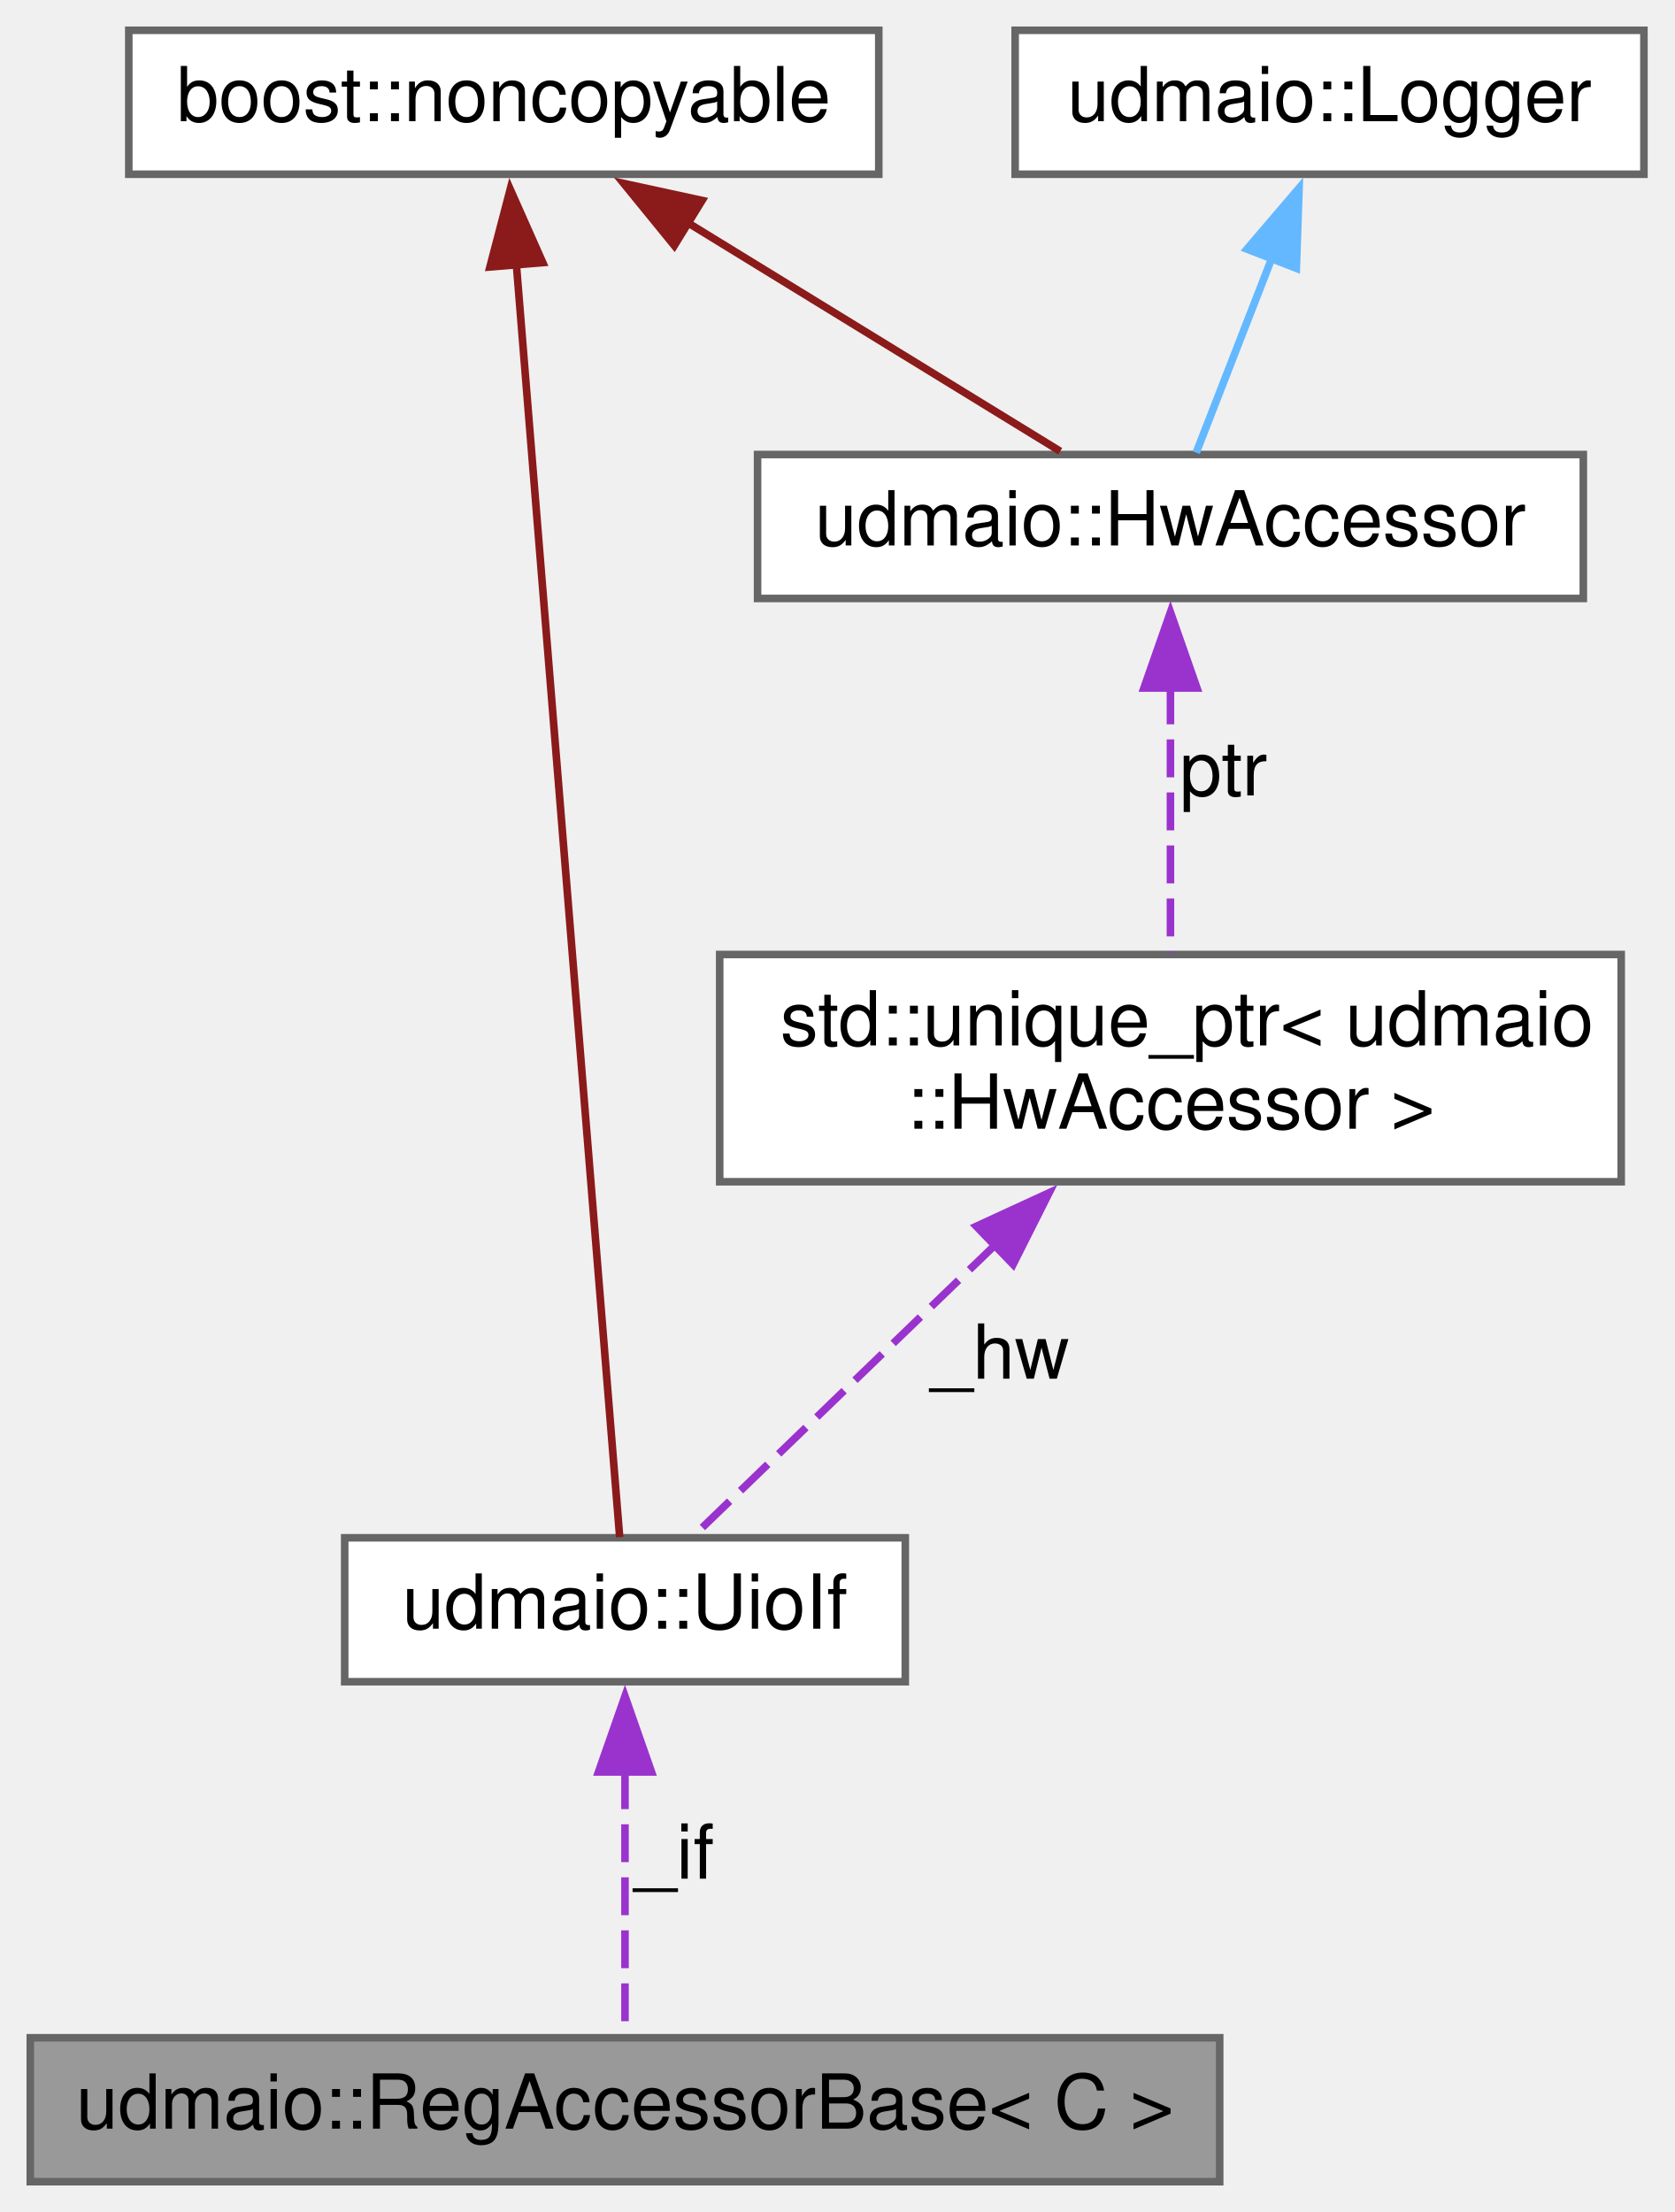
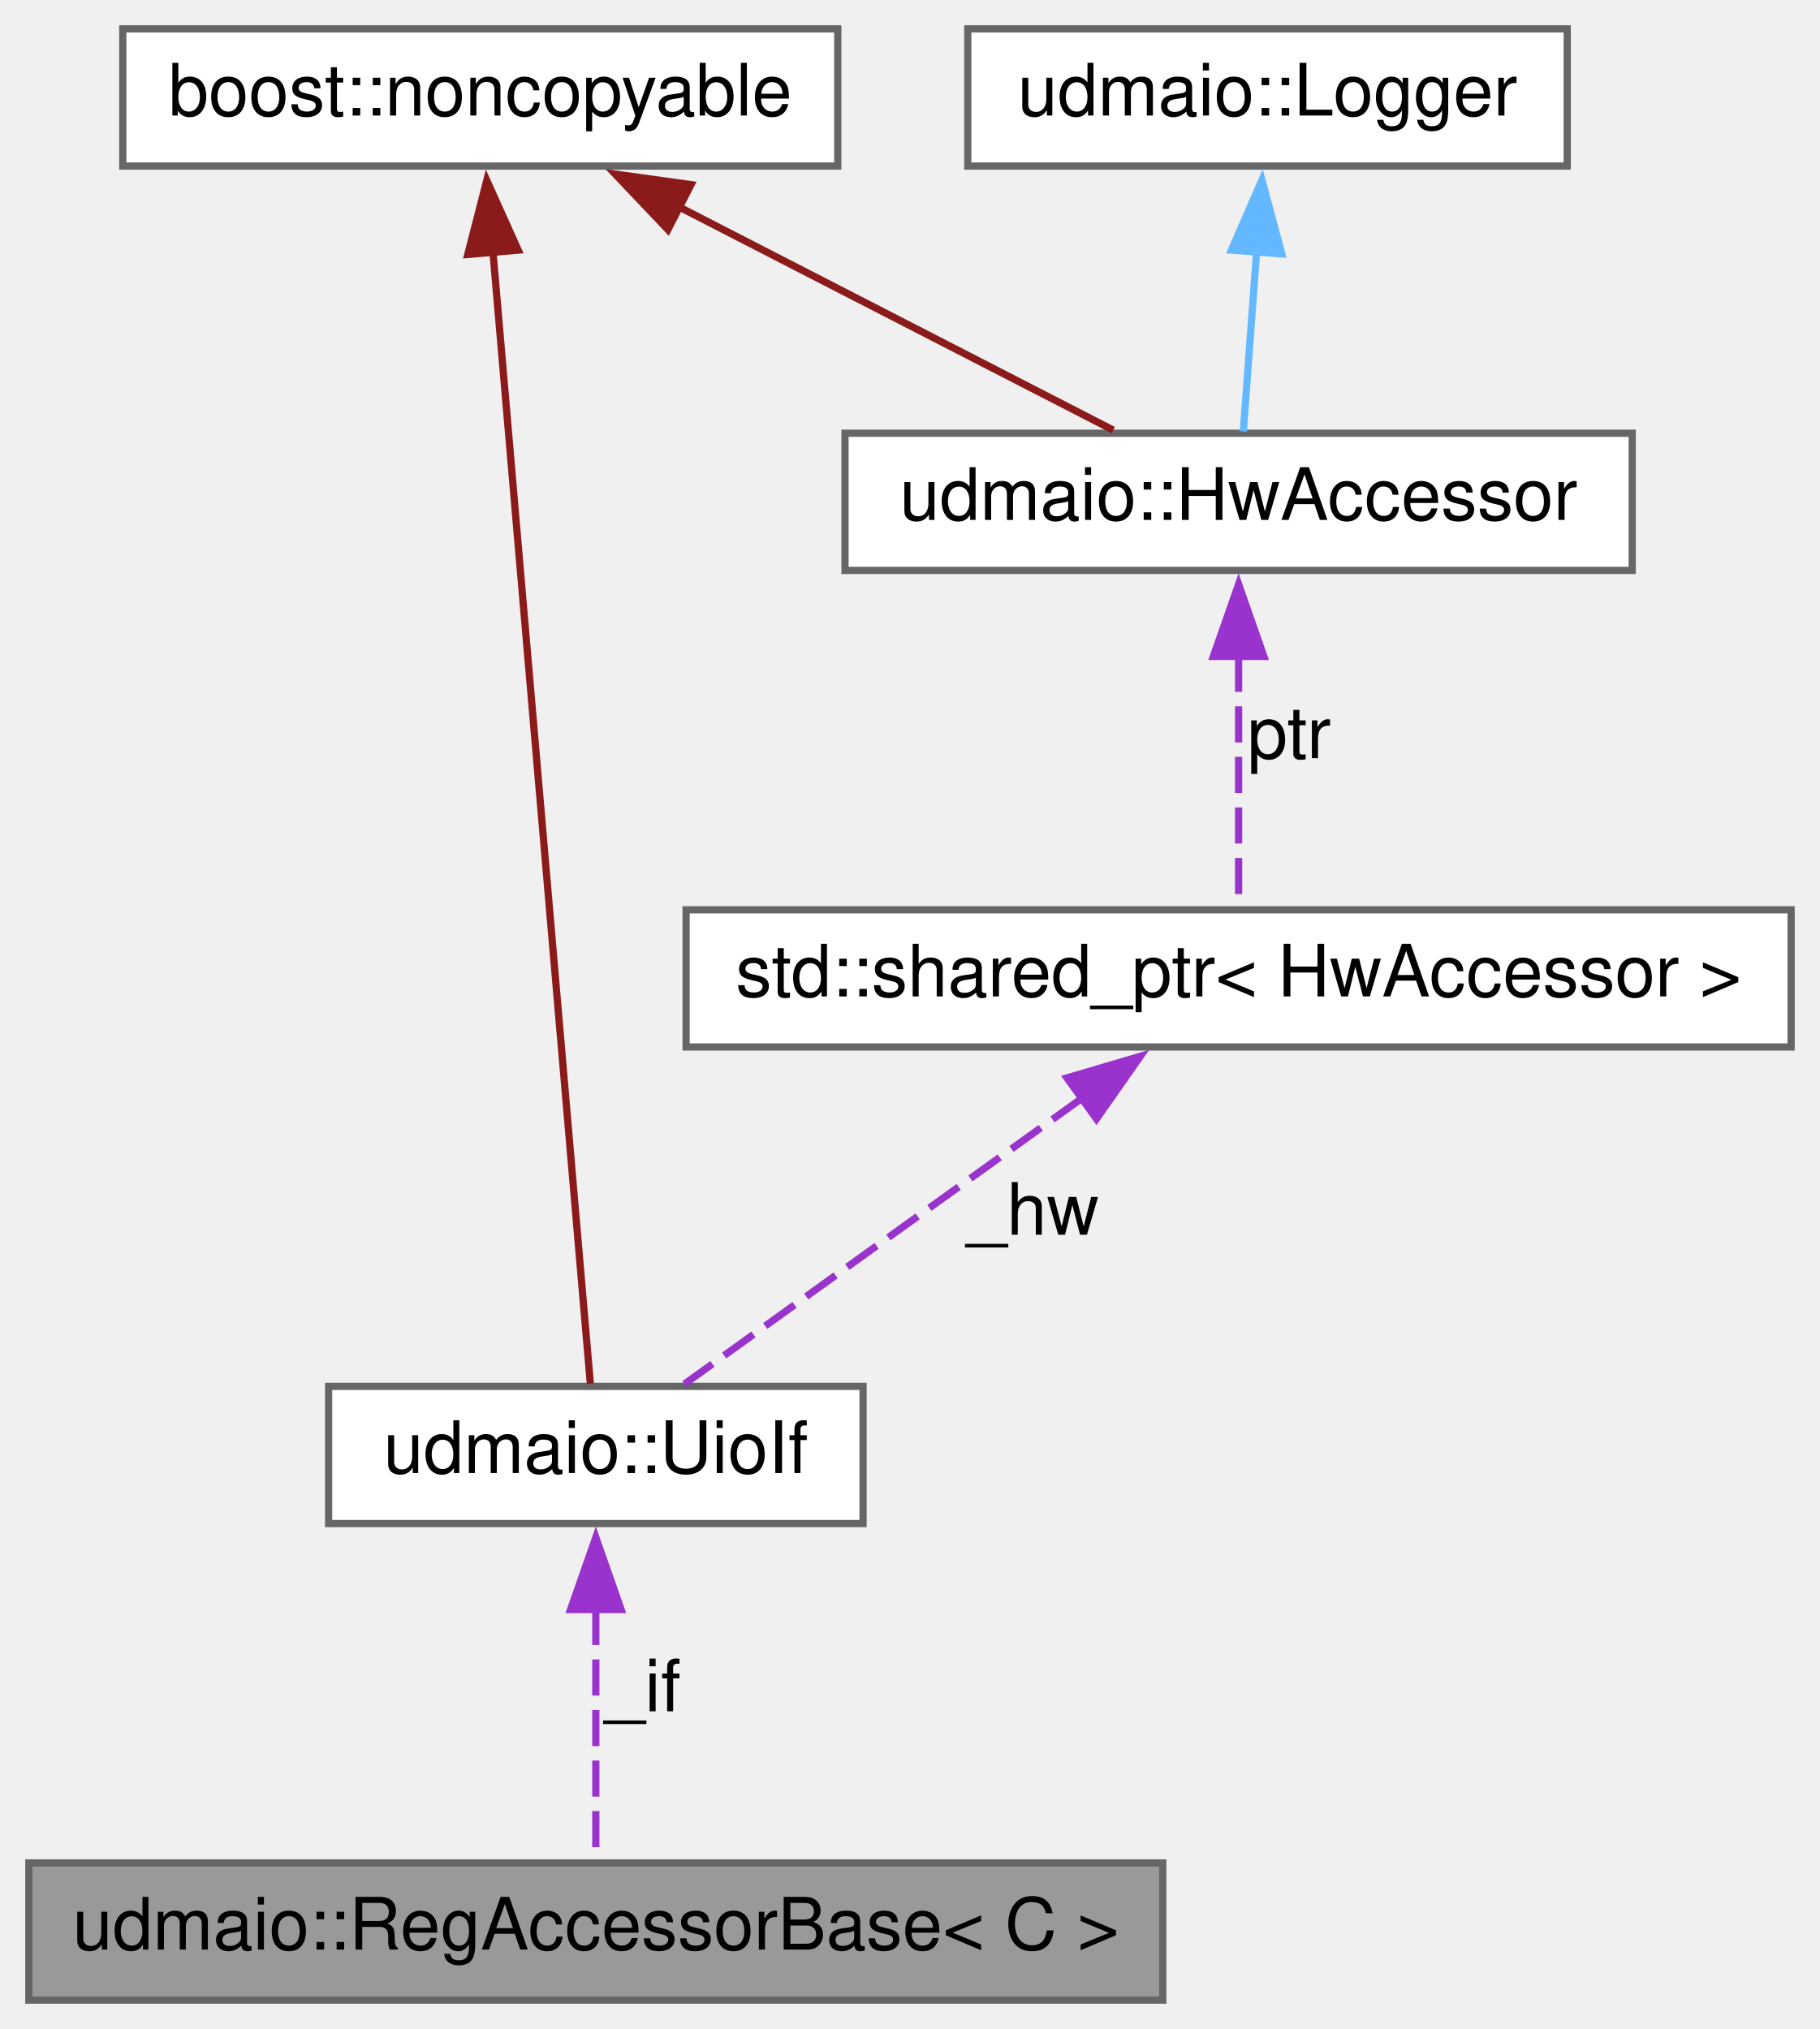
- <svg xmlns="http://www.w3.org/2000/svg" xmlns:xlink="http://www.w3.org/1999/xlink" width="221pt" height="292pt" viewBox="0.00 0.00 221.00 292.00">
-   <g id="graph0" class="graph" transform="scale(1 1) rotate(0) translate(4 288)">
+ <svg xmlns="http://www.w3.org/2000/svg" xmlns:xlink="http://www.w3.org/1999/xlink" width="252pt" height="281pt" viewBox="0.00 0.00 252.00 281.00">
+   <g id="graph0" class="graph" transform="scale(1 1) rotate(0) translate(4 277)">
    <g id="node1" class="node">
      <g id="a_node1">
        <a xlink:title="Base class implementing register access. Only used by subclasses, not used directly.">
          <polygon fill="#999999" stroke="#666666" points="157,-19 0,-19 0,0 157,0 157,-19" />
          <text text-anchor="middle" x="78.5" y="-7" font-family="Helvetica,sans-Serif" font-size="10.00">udmaio::RegAccessorBase&lt; C &gt;</text>
        </a>
      </g>
    </g>
    <g id="node2" class="node">
      <g id="a_node2">
        <a xlink:href="classudmaio_1_1_uio_if.html" target="_top" xlink:title="Base class for UIO interfaces.">
          <polygon fill="white" stroke="#666666" points="115.5,-85 41.5,-85 41.5,-66 115.5,-66 115.5,-85" />
          <text text-anchor="middle" x="78.5" y="-73" font-family="Helvetica,sans-Serif" font-size="10.00">udmaio::UioIf</text>
        </a>
      </g>
    </g>
    <g id="edge1" class="edge">
      <path fill="none" stroke="#9a32cd" stroke-dasharray="5,2" d="M78.5,-54.18C78.5,-42.44 78.5,-28.27 78.5,-19.32" />
      <polygon fill="#9a32cd" stroke="#9a32cd" points="75,-54.09 78.5,-64.09 82,-54.09 75,-54.09" />
      <text text-anchor="middle" x="85" y="-40" font-family="Helvetica,sans-Serif" font-size="10.00"> _if</text>
    </g>
    <g id="node3" class="node">
      <g id="a_node3">
        <a xlink:title=" ">
-           <polygon fill="white" stroke="#666666" points="112,-284 13,-284 13,-265 112,-265 112,-284" />
-           <text text-anchor="middle" x="62.5" y="-272" font-family="Helvetica,sans-Serif" font-size="10.00">boost::noncopyable</text>
+           <polygon fill="white" stroke="#666666" points="112,-273 13,-273 13,-254 112,-254 112,-273" />
+           <text text-anchor="middle" x="62.5" y="-261" font-family="Helvetica,sans-Serif" font-size="10.00">boost::noncopyable</text>
        </a>
      </g>
    </g>
    <g id="edge2" class="edge">
-       <path fill="none" stroke="#8b1a1a" d="M64.15,-253.24C67.59,-210.87 75.42,-114.36 77.8,-85.08" />
-       <polygon fill="#8b1a1a" stroke="#8b1a1a" points="60.67,-252.76 63.35,-263.01 67.65,-253.33 60.67,-252.76" />
+       <path fill="none" stroke="#8b1a1a" d="M64.26,-242.07C67.72,-201.79 75.31,-113.61 77.74,-85.38" />
+       <polygon fill="#8b1a1a" stroke="#8b1a1a" points="60.77,-241.76 63.4,-252.02 67.75,-242.36 60.77,-241.76" />
    </g>
    <g id="node5" class="node">
      <g id="a_node5">
        <a xlink:href="classudmaio_1_1_hw_accessor.html" target="_top" xlink:title="Base class for hardware access.">
-           <polygon fill="white" stroke="#666666" points="205,-228 96,-228 96,-209 205,-209 205,-228" />
-           <text text-anchor="middle" x="150.5" y="-216" font-family="Helvetica,sans-Serif" font-size="10.00">udmaio::HwAccessor</text>
+           <polygon fill="white" stroke="#666666" points="222,-217 113,-217 113,-198 222,-198 222,-217" />
+           <text text-anchor="middle" x="167.5" y="-205" font-family="Helvetica,sans-Serif" font-size="10.00">udmaio::HwAccessor</text>
        </a>
      </g>
    </g>
    <g id="edge6" class="edge">
-       <path fill="none" stroke="#8b1a1a" d="M86.67,-258.67C102.46,-248.98 122.56,-236.64 135.95,-228.43" />
-       <polygon fill="#8b1a1a" stroke="#8b1a1a" points="85.01,-255.58 78.32,-263.79 88.68,-261.54 85.01,-255.58" />
+       <path fill="none" stroke="#8b1a1a" d="M90.01,-248.35C109.04,-238.57 133.79,-225.84 150.14,-217.43" />
+       <polygon fill="#8b1a1a" stroke="#8b1a1a" points="88.48,-245.2 81.18,-252.89 91.68,-251.43 88.48,-245.2" />
    </g>
    <g id="node4" class="node">
      <g id="a_node4">
        <a xlink:title=" ">
-           <polygon fill="white" stroke="#666666" points="210,-162 91,-162 91,-132 210,-132 210,-162" />
-           <text text-anchor="start" x="99" y="-150" font-family="Helvetica,sans-Serif" font-size="10.00">std::unique_ptr&lt; udmaio</text>
-           <text text-anchor="middle" x="150.5" y="-139" font-family="Helvetica,sans-Serif" font-size="10.00">::HwAccessor &gt;</text>
+           <polygon fill="white" stroke="#666666" points="244,-151 91,-151 91,-132 244,-132 244,-151" />
+           <text text-anchor="middle" x="167.5" y="-139" font-family="Helvetica,sans-Serif" font-size="10.00">std::shared_ptr&lt; HwAccessor &gt;</text>
        </a>
      </g>
    </g>
    <g id="edge3" class="edge">
-       <path fill="none" stroke="#9a32cd" stroke-dasharray="5,2" d="M127.57,-123.86C113.96,-110.73 97.47,-94.81 87.49,-85.18" />
-       <polygon fill="#9a32cd" stroke="#9a32cd" points="124.87,-126.12 134.49,-130.55 129.73,-121.09 124.87,-126.12" />
-       <text text-anchor="middle" x="128" y="-106" font-family="Helvetica,sans-Serif" font-size="10.00"> _hw</text>
+       <path fill="none" stroke="#9a32cd" stroke-dasharray="5,2" d="M145.79,-124.89C128.51,-112.46 104.94,-95.51 90.77,-85.32" />
+       <polygon fill="#9a32cd" stroke="#9a32cd" points="143.73,-127.72 153.9,-130.72 147.82,-122.04 143.73,-127.72" />
+       <text text-anchor="middle" x="139" y="-106" font-family="Helvetica,sans-Serif" font-size="10.00"> _hw</text>
    </g>
    <g id="edge4" class="edge">
-       <path fill="none" stroke="#9a32cd" stroke-dasharray="5,2" d="M150.5,-197.39C150.5,-186.15 150.5,-172.41 150.5,-162.27" />
-       <polygon fill="#9a32cd" stroke="#9a32cd" points="147,-197.18 150.5,-207.18 154,-197.18 147,-197.18" />
-       <text text-anchor="middle" x="157.5" y="-183" font-family="Helvetica,sans-Serif" font-size="10.00"> ptr</text>
+       <path fill="none" stroke="#9a32cd" stroke-dasharray="5,2" d="M167.5,-186.18C167.5,-174.44 167.5,-160.27 167.5,-151.32" />
+       <polygon fill="#9a32cd" stroke="#9a32cd" points="164,-186.09 167.5,-196.09 171,-186.09 164,-186.09" />
+       <text text-anchor="middle" x="174.5" y="-172" font-family="Helvetica,sans-Serif" font-size="10.00"> ptr</text>
    </g>
    <g id="node6" class="node">
      <g id="a_node6">
        <a xlink:href="structudmaio_1_1_logger.html" target="_top" xlink:title=" ">
-           <polygon fill="white" stroke="#666666" points="213,-284 130,-284 130,-265 213,-265 213,-284" />
-           <text text-anchor="middle" x="171.5" y="-272" font-family="Helvetica,sans-Serif" font-size="10.00">udmaio::Logger</text>
+           <polygon fill="white" stroke="#666666" points="213,-273 130,-273 130,-254 213,-254 213,-273" />
+           <text text-anchor="middle" x="171.5" y="-261" font-family="Helvetica,sans-Serif" font-size="10.00">udmaio::Logger</text>
        </a>
      </g>
    </g>
    <g id="edge5" class="edge">
-       <path fill="none" stroke="#63b8ff" d="M163.92,-254.01C160.49,-245.19 156.61,-235.2 153.9,-228.25" />
-       <polygon fill="#63b8ff" stroke="#63b8ff" points="160.6,-255.12 167.48,-263.17 167.12,-252.58 160.6,-255.12" />
+       <path fill="none" stroke="#63b8ff" d="M169.99,-242.11C169.35,-233.52 168.65,-223.97 168.15,-217.25" />
+       <polygon fill="#63b8ff" stroke="#63b8ff" points="166.5,-242.36 170.73,-252.07 173.48,-241.84 166.5,-242.36" />
    </g>
  </g>
</svg>
